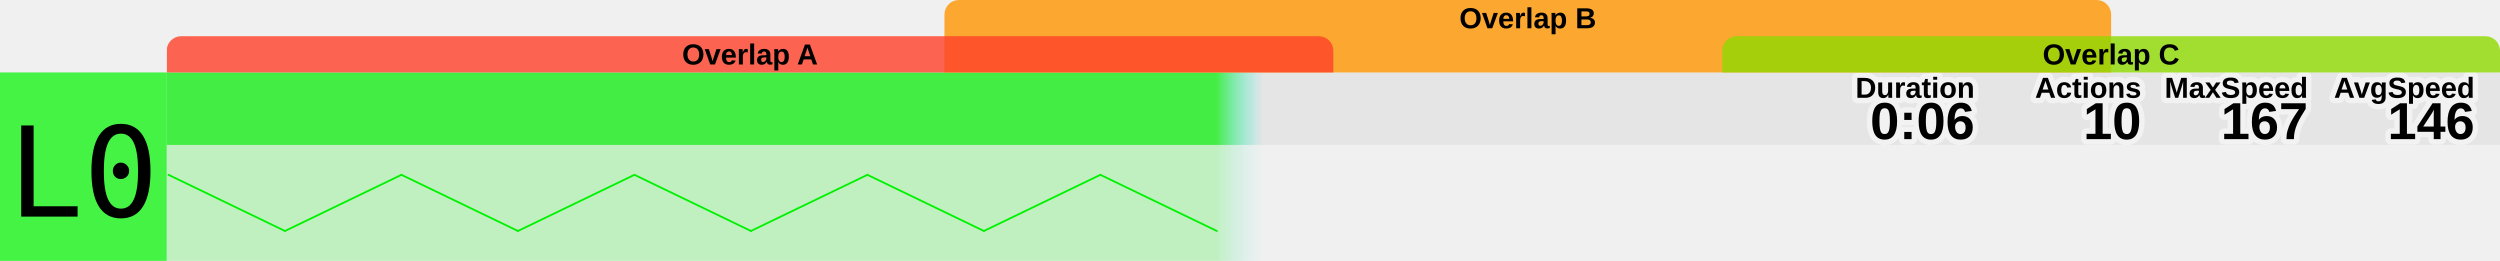
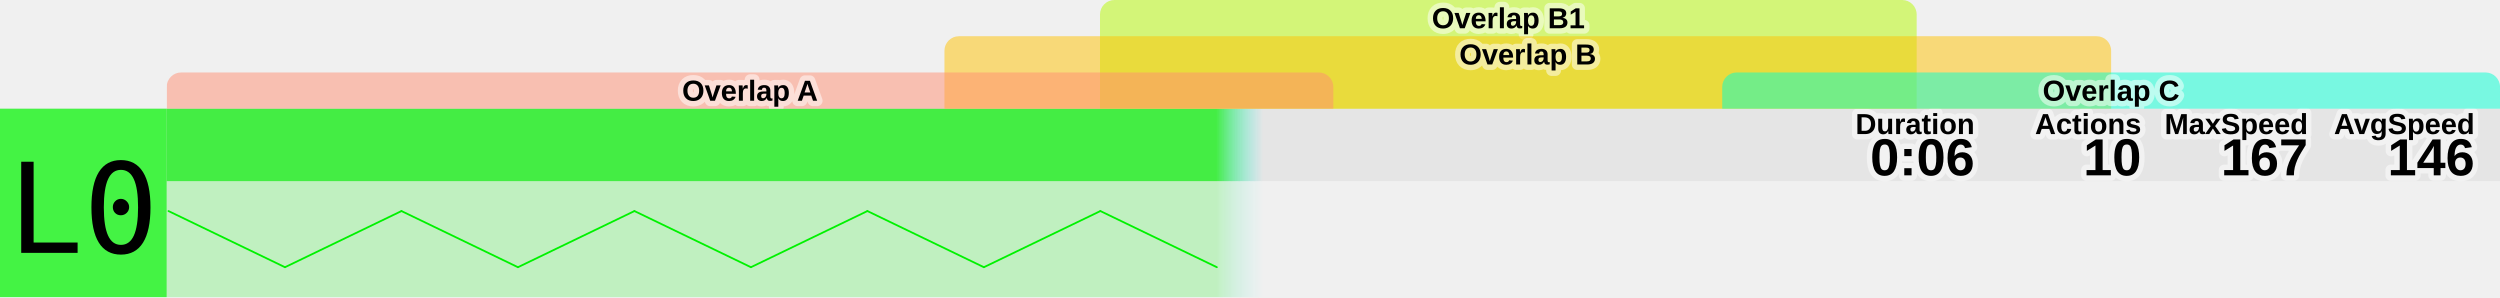
- <svg xmlns="http://www.w3.org/2000/svg" class="funsvg" width="690" height="72" font-size="16px" font-family="Arial, sans-serif">
+ <svg xmlns="http://www.w3.org/2000/svg" class="funsvg" width="690" height="82" font-size="16px" font-family="Arial, sans-serif">
  <g transform="translate(0, 0)">
    <g class="funsvg-bgs">
      <defs>
        <linearGradient id="funsvg-grad--10-0">
          <stop offset="0" stop-color="#00f100" />
          <stop offset="0.45" stop-color="#00f100" />
          <stop offset="0.47" stop-color="#00eeff" stop-opacity="0" />
        </linearGradient>
      </defs>
-       <rect class="funsvg-bg-axis-drop" x="0" y="20" width="46" height="52" fill="#ccc" opacity="0.3" />
-       <rect class="funsvg-bg-title-drop" x="46" y="20" width="644" height="20" fill="#ccc" opacity="0.3" />
-       <rect class="funsvg-bg-axis" x="0" y="20" width="46" height="52" fill="#00f900" opacity="0.7" />
-       <rect class="funsvg-bg-title" x="46" y="20" width="644" height="20" fill="url(#funsvg-grad--10-0)" opacity="0.7" />
-       <rect class="funsvg-bg-graph" x="46" width="644" y="40" height="32" fill="url(#funsvg-grad--10-0)" opacity="0.2" />
+       <rect class="funsvg-bg-axis-drop" x="0" y="30" width="46" height="52" fill="#ccc" opacity="0.3" />
+       <rect class="funsvg-bg-title-drop" x="46" y="30" width="644" height="20" fill="#ccc" opacity="0.3" />
+       <rect class="funsvg-bg-axis" x="0" y="30" width="46" height="52" fill="#00f900" opacity="0.7" />
+       <rect class="funsvg-bg-title" x="46" y="30" width="644" height="20" fill="url(#funsvg-grad--10-0)" opacity="0.7" />
+       <rect class="funsvg-bg-graph" x="46" width="644" y="50" height="32" fill="url(#funsvg-grad--10-0)" opacity="0.2" />
    </g>
-     <g class="funsvg-lines" transform="translate(46, 40)" stroke-width="0.5" fill="none" stroke-linecap="round">
+     <g class="funsvg-lines" transform="translate(46, 50)" stroke-width="0.5" fill="none" stroke-linecap="round">
      <path d="M 0.5 8.25 L 32.65 23.75" stroke="#00f100" />
      <path d="M 32.65 23.75 L 64.8 8.25" stroke="#00f100" />
      <path d="M 64.8 8.25 L 96.95 23.75" stroke="#00f100" />
      <path d="M 96.95 23.75 L 129.1 8.25" stroke="#00f100" />
      <path d="M 129.1 8.25 L 161.25 23.75" stroke="#00f100" />
      <path d="M 161.25 23.75 L 193.4 8.25" stroke="#00f100" />
      <path d="M 193.4 8.25 L 225.55 23.75" stroke="#00f100" />
      <path d="M 225.55 23.75 L 257.7 8.25" stroke="#00f100" />
      <path d="M 257.7 8.25 L 289.85 23.75" stroke="#00f100" />
    </g>
    <g class="funsvg-titles">
      <g class="funsvg-titles-halo" stroke="white" opacity="0.5" paint-order="stroke fill markers" stroke-width="3" stroke-dasharray="none" stroke-linejoin="round" fill="transparent">
-         <text class="funsvg-title-halo" x="50" y="35">  </text>
-         <text class="funsvg-stat-label-halo" x="683" y="27" font-weight="bold" font-size="8px" text-anchor="end"> AvgSpeed </text>
-         <text class="funsvg-stat-value-halo" x="683" y="38.4" font-weight="bold" font-size="14.4px" text-anchor="end"> 146 </text>
-         <text class="funsvg-stat-label-halo" x="637" y="27" font-weight="bold" font-size="8px" text-anchor="end"> MaxSpeed </text>
-         <text class="funsvg-stat-value-halo" x="637" y="38.4" font-weight="bold" font-size="14.4px" text-anchor="end"> 167 </text>
-         <text class="funsvg-stat-label-halo" x="591" y="27" font-weight="bold" font-size="8px" text-anchor="end"> Actions </text>
-         <text class="funsvg-stat-value-halo" x="591" y="38.4" font-weight="bold" font-size="14.4px" text-anchor="end"> 10 </text>
-         <text class="funsvg-stat-label-halo" x="545" y="27" font-weight="bold" font-size="8px" text-anchor="end"> Duration </text>
-         <text class="funsvg-stat-value-halo" x="545" y="38.4" font-weight="bold" font-size="14.4px" text-anchor="end"> 0:06 </text>
+         <text class="funsvg-title-halo" x="50" y="45">  </text>
+         <text class="funsvg-stat-label-halo" x="683" y="37" font-weight="bold" font-size="8px" text-anchor="end"> AvgSpeed </text>
+         <text class="funsvg-stat-value-halo" x="683" y="48.4" font-weight="bold" font-size="14.4px" text-anchor="end"> 146 </text>
+         <text class="funsvg-stat-label-halo" x="637" y="37" font-weight="bold" font-size="8px" text-anchor="end"> MaxSpeed </text>
+         <text class="funsvg-stat-value-halo" x="637" y="48.4" font-weight="bold" font-size="14.4px" text-anchor="end"> 167 </text>
+         <text class="funsvg-stat-label-halo" x="591" y="37" font-weight="bold" font-size="8px" text-anchor="end"> Actions </text>
+         <text class="funsvg-stat-value-halo" x="591" y="48.4" font-weight="bold" font-size="14.4px" text-anchor="end"> 10 </text>
+         <text class="funsvg-stat-label-halo" x="545" y="37" font-weight="bold" font-size="8px" text-anchor="end"> Duration </text>
+         <text class="funsvg-stat-value-halo" x="545" y="48.4" font-weight="bold" font-size="14.4px" text-anchor="end"> 0:06 </text>
      </g>
-       <text class="funsvg-axis" x="23" y="50" font-size="34.5px" font-family="Consolas, monospace" text-anchor="middle" dominant-baseline="middle"> L0 </text>
-       <text class="funsvg-title" x="50" y="35">  </text>
-       <text class="funsvg-stat-label" x="683" y="27" font-weight="bold" font-size="8px" text-anchor="end"> AvgSpeed </text>
-       <text class="funsvg-stat-value" x="683" y="38.4" font-weight="bold" font-size="14.4px" text-anchor="end"> 146 </text>
-       <text class="funsvg-stat-label" x="637" y="27" font-weight="bold" font-size="8px" text-anchor="end"> MaxSpeed </text>
-       <text class="funsvg-stat-value" x="637" y="38.4" font-weight="bold" font-size="14.4px" text-anchor="end"> 167 </text>
-       <text class="funsvg-stat-label" x="591" y="27" font-weight="bold" font-size="8px" text-anchor="end"> Actions </text>
-       <text class="funsvg-stat-value" x="591" y="38.4" font-weight="bold" font-size="14.4px" text-anchor="end"> 10 </text>
-       <text class="funsvg-stat-label" x="545" y="27" font-weight="bold" font-size="8px" text-anchor="end"> Duration </text>
-       <text class="funsvg-stat-value" x="545" y="38.4" font-weight="bold" font-size="14.4px" text-anchor="end"> 0:06 </text>
+       <text class="funsvg-axis" x="23" y="60" font-size="34.5px" font-family="Consolas, monospace" text-anchor="middle" dominant-baseline="middle"> L0 </text>
+       <text class="funsvg-title" x="50" y="45">  </text>
+       <text class="funsvg-stat-label" x="683" y="37" font-weight="bold" font-size="8px" text-anchor="end"> AvgSpeed </text>
+       <text class="funsvg-stat-value" x="683" y="48.4" font-weight="bold" font-size="14.4px" text-anchor="end"> 146 </text>
+       <text class="funsvg-stat-label" x="637" y="37" font-weight="bold" font-size="8px" text-anchor="end"> MaxSpeed </text>
+       <text class="funsvg-stat-value" x="637" y="48.4" font-weight="bold" font-size="14.4px" text-anchor="end"> 167 </text>
+       <text class="funsvg-stat-label" x="591" y="37" font-weight="bold" font-size="8px" text-anchor="end"> Actions </text>
+       <text class="funsvg-stat-value" x="591" y="48.4" font-weight="bold" font-size="14.4px" text-anchor="end"> 10 </text>
+       <text class="funsvg-stat-label" x="545" y="37" font-weight="bold" font-size="8px" text-anchor="end"> Duration </text>
+       <text class="funsvg-stat-value" x="545" y="48.4" font-weight="bold" font-size="14.4px" text-anchor="end"> 0:06 </text>
    </g>
-     <g class="funsvg-chapters" clip-path="url(#chapter-clip-46-644-20)">
+     <g class="funsvg-chapters" clip-path="url(#chapter-clip-46-644-30)">
      <defs>
-         <clipPath id="chapter-clip-46-644-20">
-           <rect x="46" y="0" width="644" height="20" />
+         <clipPath id="chapter-clip-46-644-30">
+           <rect x="46" y="0" width="644" height="30" />
        </clipPath>
      </defs>
-       <rect x="260.67" y="0" width="322" height="24" rx="4" ry="4" fill="#ff9500" opacity="0.8">
+       <rect x="303.6" y="0" width="225.4" height="34" rx="4" ry="4" fill="#b5f900" opacity="0.5">
      </rect>
-       <text x="421.67" y="7.8" font-size="8px" font-weight="bold" text-anchor="middle" fill="black"> Overlap B </text>
-       <rect x="46" y="10" width="322" height="14" rx="4" ry="4" fill="#ff4129" opacity="0.8">
+       <text x="416.3" y="7.8" font-size="8px" font-weight="bold" text-anchor="middle" stroke="white" opacity="0.5" paint-order="stroke fill markers" stroke-width="3" stroke-dasharray="none" stroke-linejoin="round" fill="transparent"> Overlap B1 </text>
+       <text x="416.3" y="7.8" font-size="8px" font-weight="bold" text-anchor="middle" fill="black"> Overlap B1 </text>
+       <rect x="260.67" y="10" width="322" height="24" rx="4" ry="4" fill="#ffc100" opacity="0.5">
      </rect>
-       <text x="207" y="17.8" font-size="8px" font-weight="bold" text-anchor="middle" fill="black"> Overlap A </text>
-       <rect x="475.33" y="10" width="214.67" height="14" rx="4" ry="4" fill="#8eda00" opacity="0.8">
+       <text x="421.67" y="17.8" font-size="8px" font-weight="bold" text-anchor="middle" stroke="white" opacity="0.5" paint-order="stroke fill markers" stroke-width="3" stroke-dasharray="none" stroke-linejoin="round" fill="transparent"> Overlap B </text>
+       <text x="421.67" y="17.8" font-size="8px" font-weight="bold" text-anchor="middle" fill="black"> Overlap B </text>
+       <rect x="46" y="20" width="322" height="14" rx="4" ry="4" fill="#ff8e72" opacity="0.5">
      </rect>
-       <text x="582.66" y="17.8" font-size="8px" font-weight="bold" text-anchor="middle" fill="black"> Overlap C </text>
+       <text x="207" y="27.8" font-size="8px" font-weight="bold" text-anchor="middle" stroke="white" opacity="0.5" paint-order="stroke fill markers" stroke-width="3" stroke-dasharray="none" stroke-linejoin="round" fill="transparent"> Overlap A </text>
+       <text x="207" y="27.8" font-size="8px" font-weight="bold" text-anchor="middle" fill="black"> Overlap A </text>
+       <rect x="475.33" y="20" width="214.67" height="14" rx="4" ry="4" fill="#00ffd1" opacity="0.5">
+       </rect>
+       <text x="582.66" y="27.8" font-size="8px" font-weight="bold" text-anchor="middle" stroke="white" opacity="0.5" paint-order="stroke fill markers" stroke-width="3" stroke-dasharray="none" stroke-linejoin="round" fill="transparent"> Overlap C </text>
+       <text x="582.66" y="27.8" font-size="8px" font-weight="bold" text-anchor="middle" fill="black"> Overlap C </text>
    </g>
  </g>
</svg>
